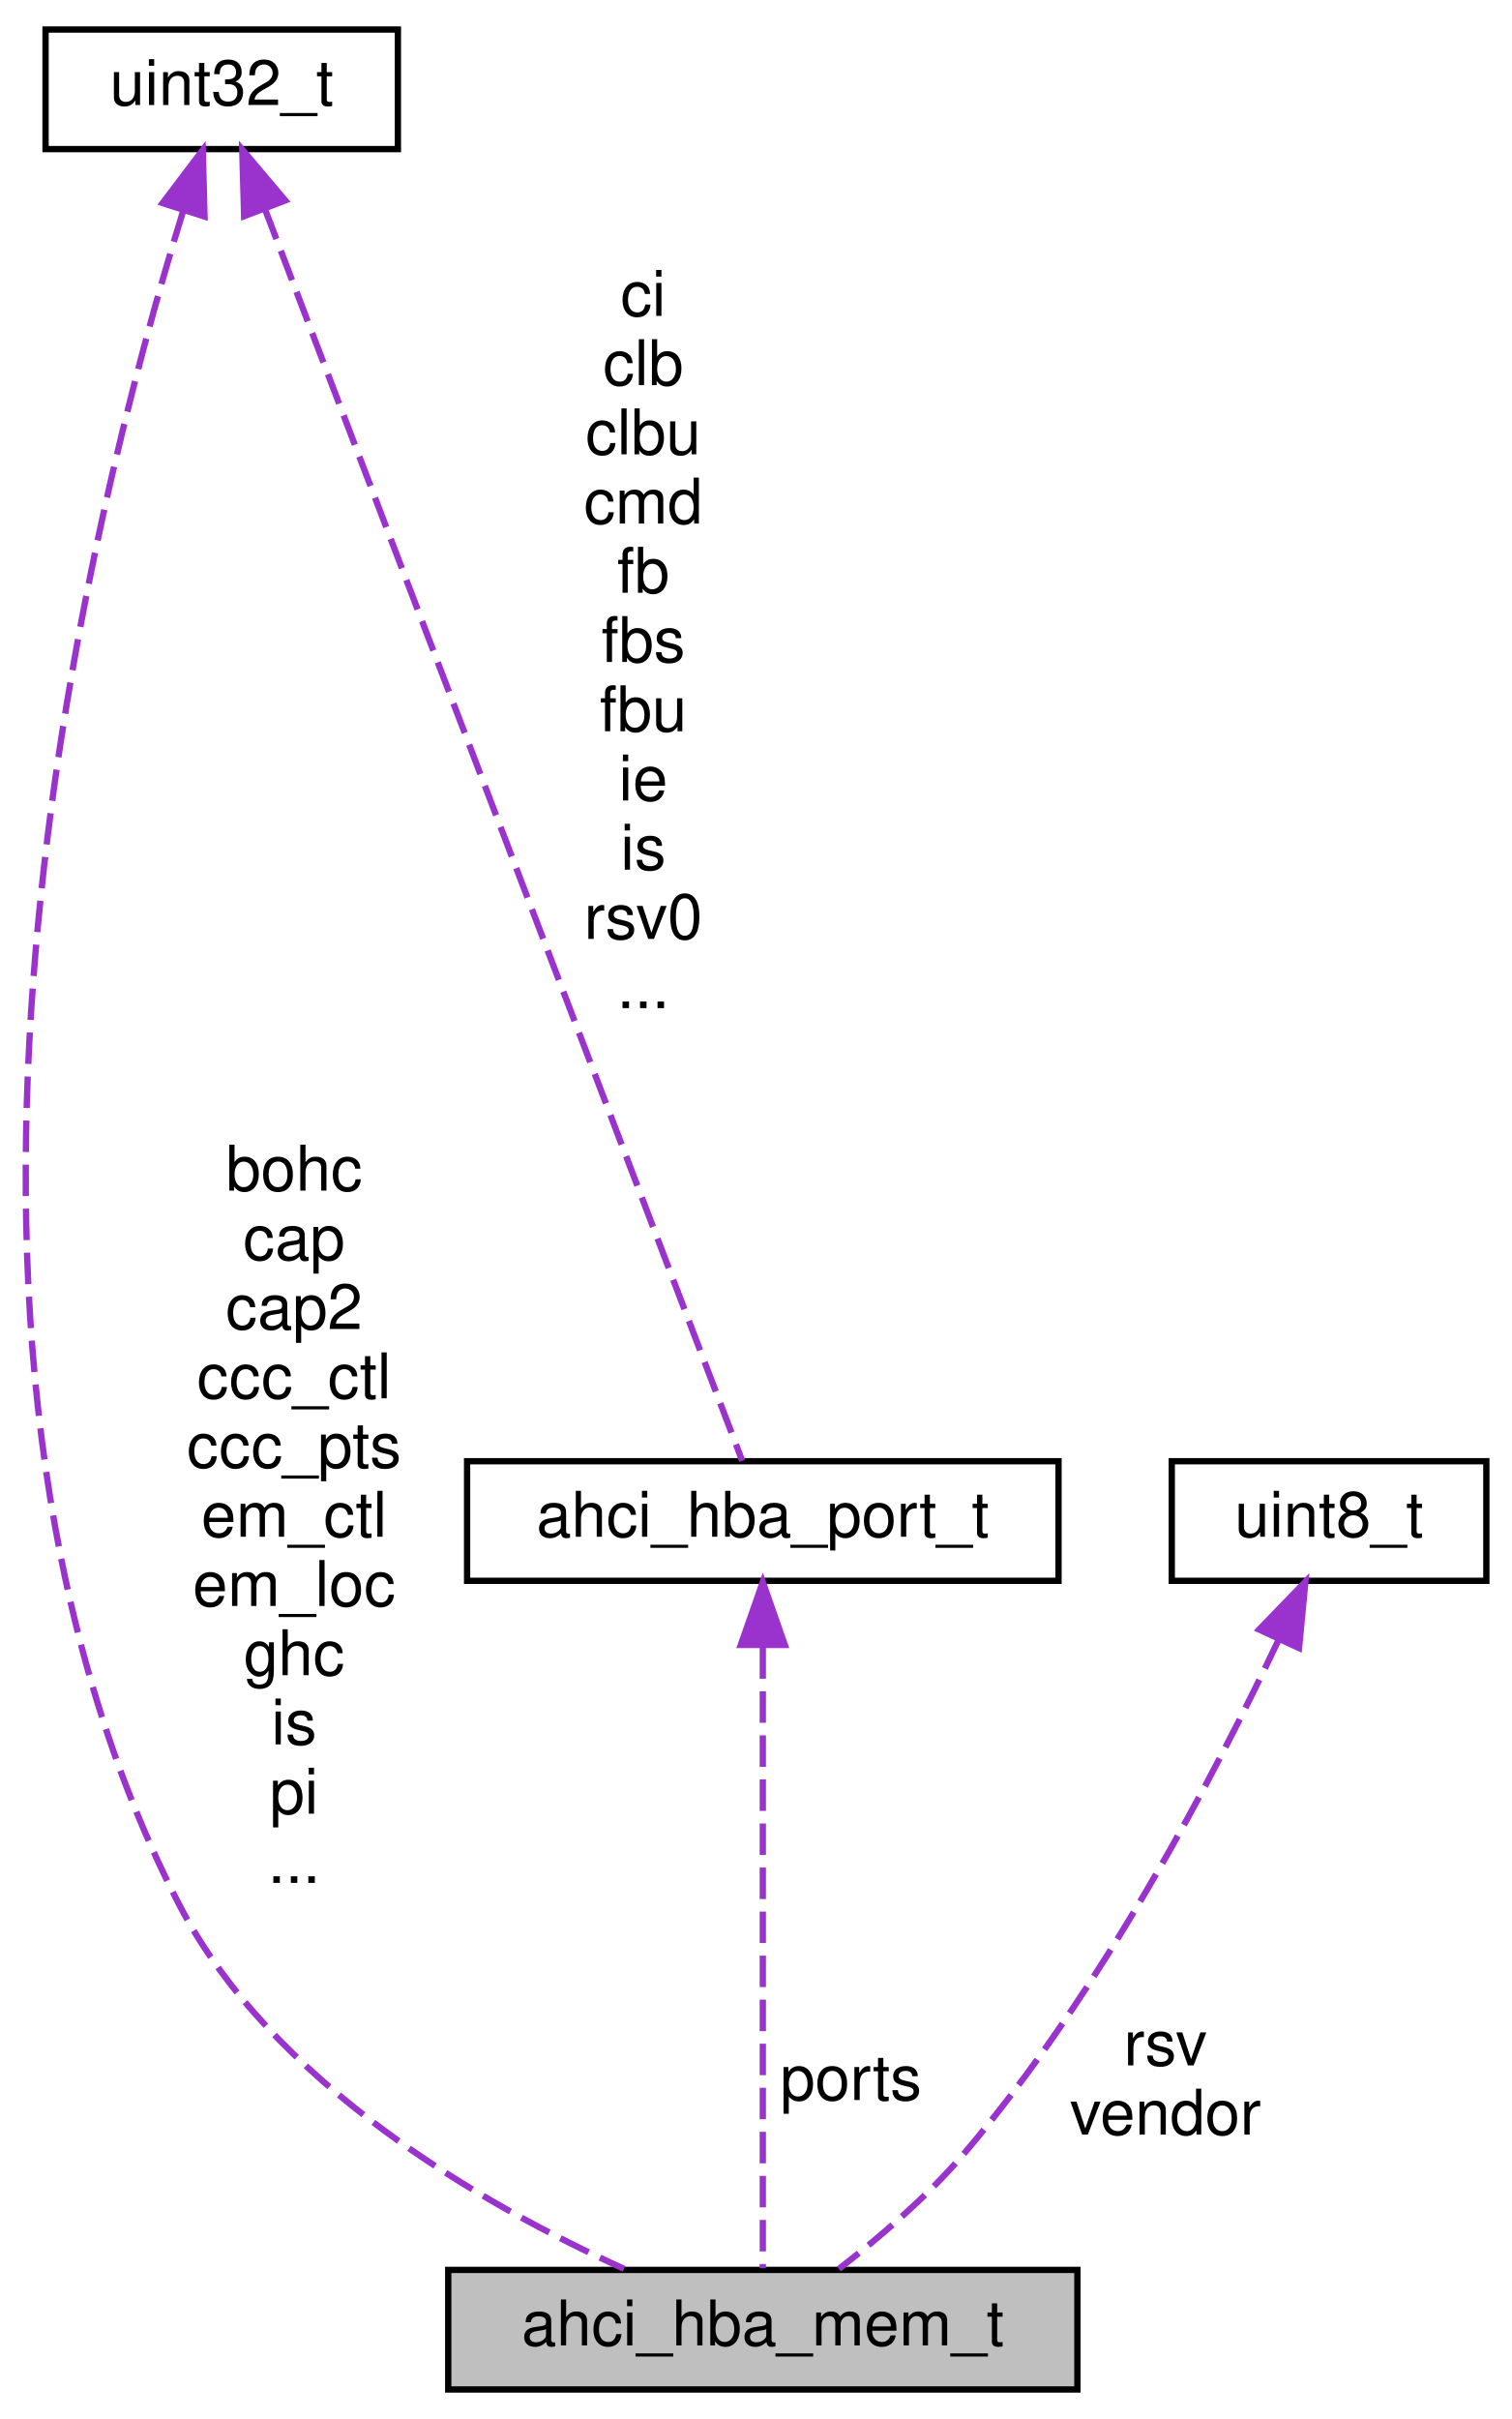
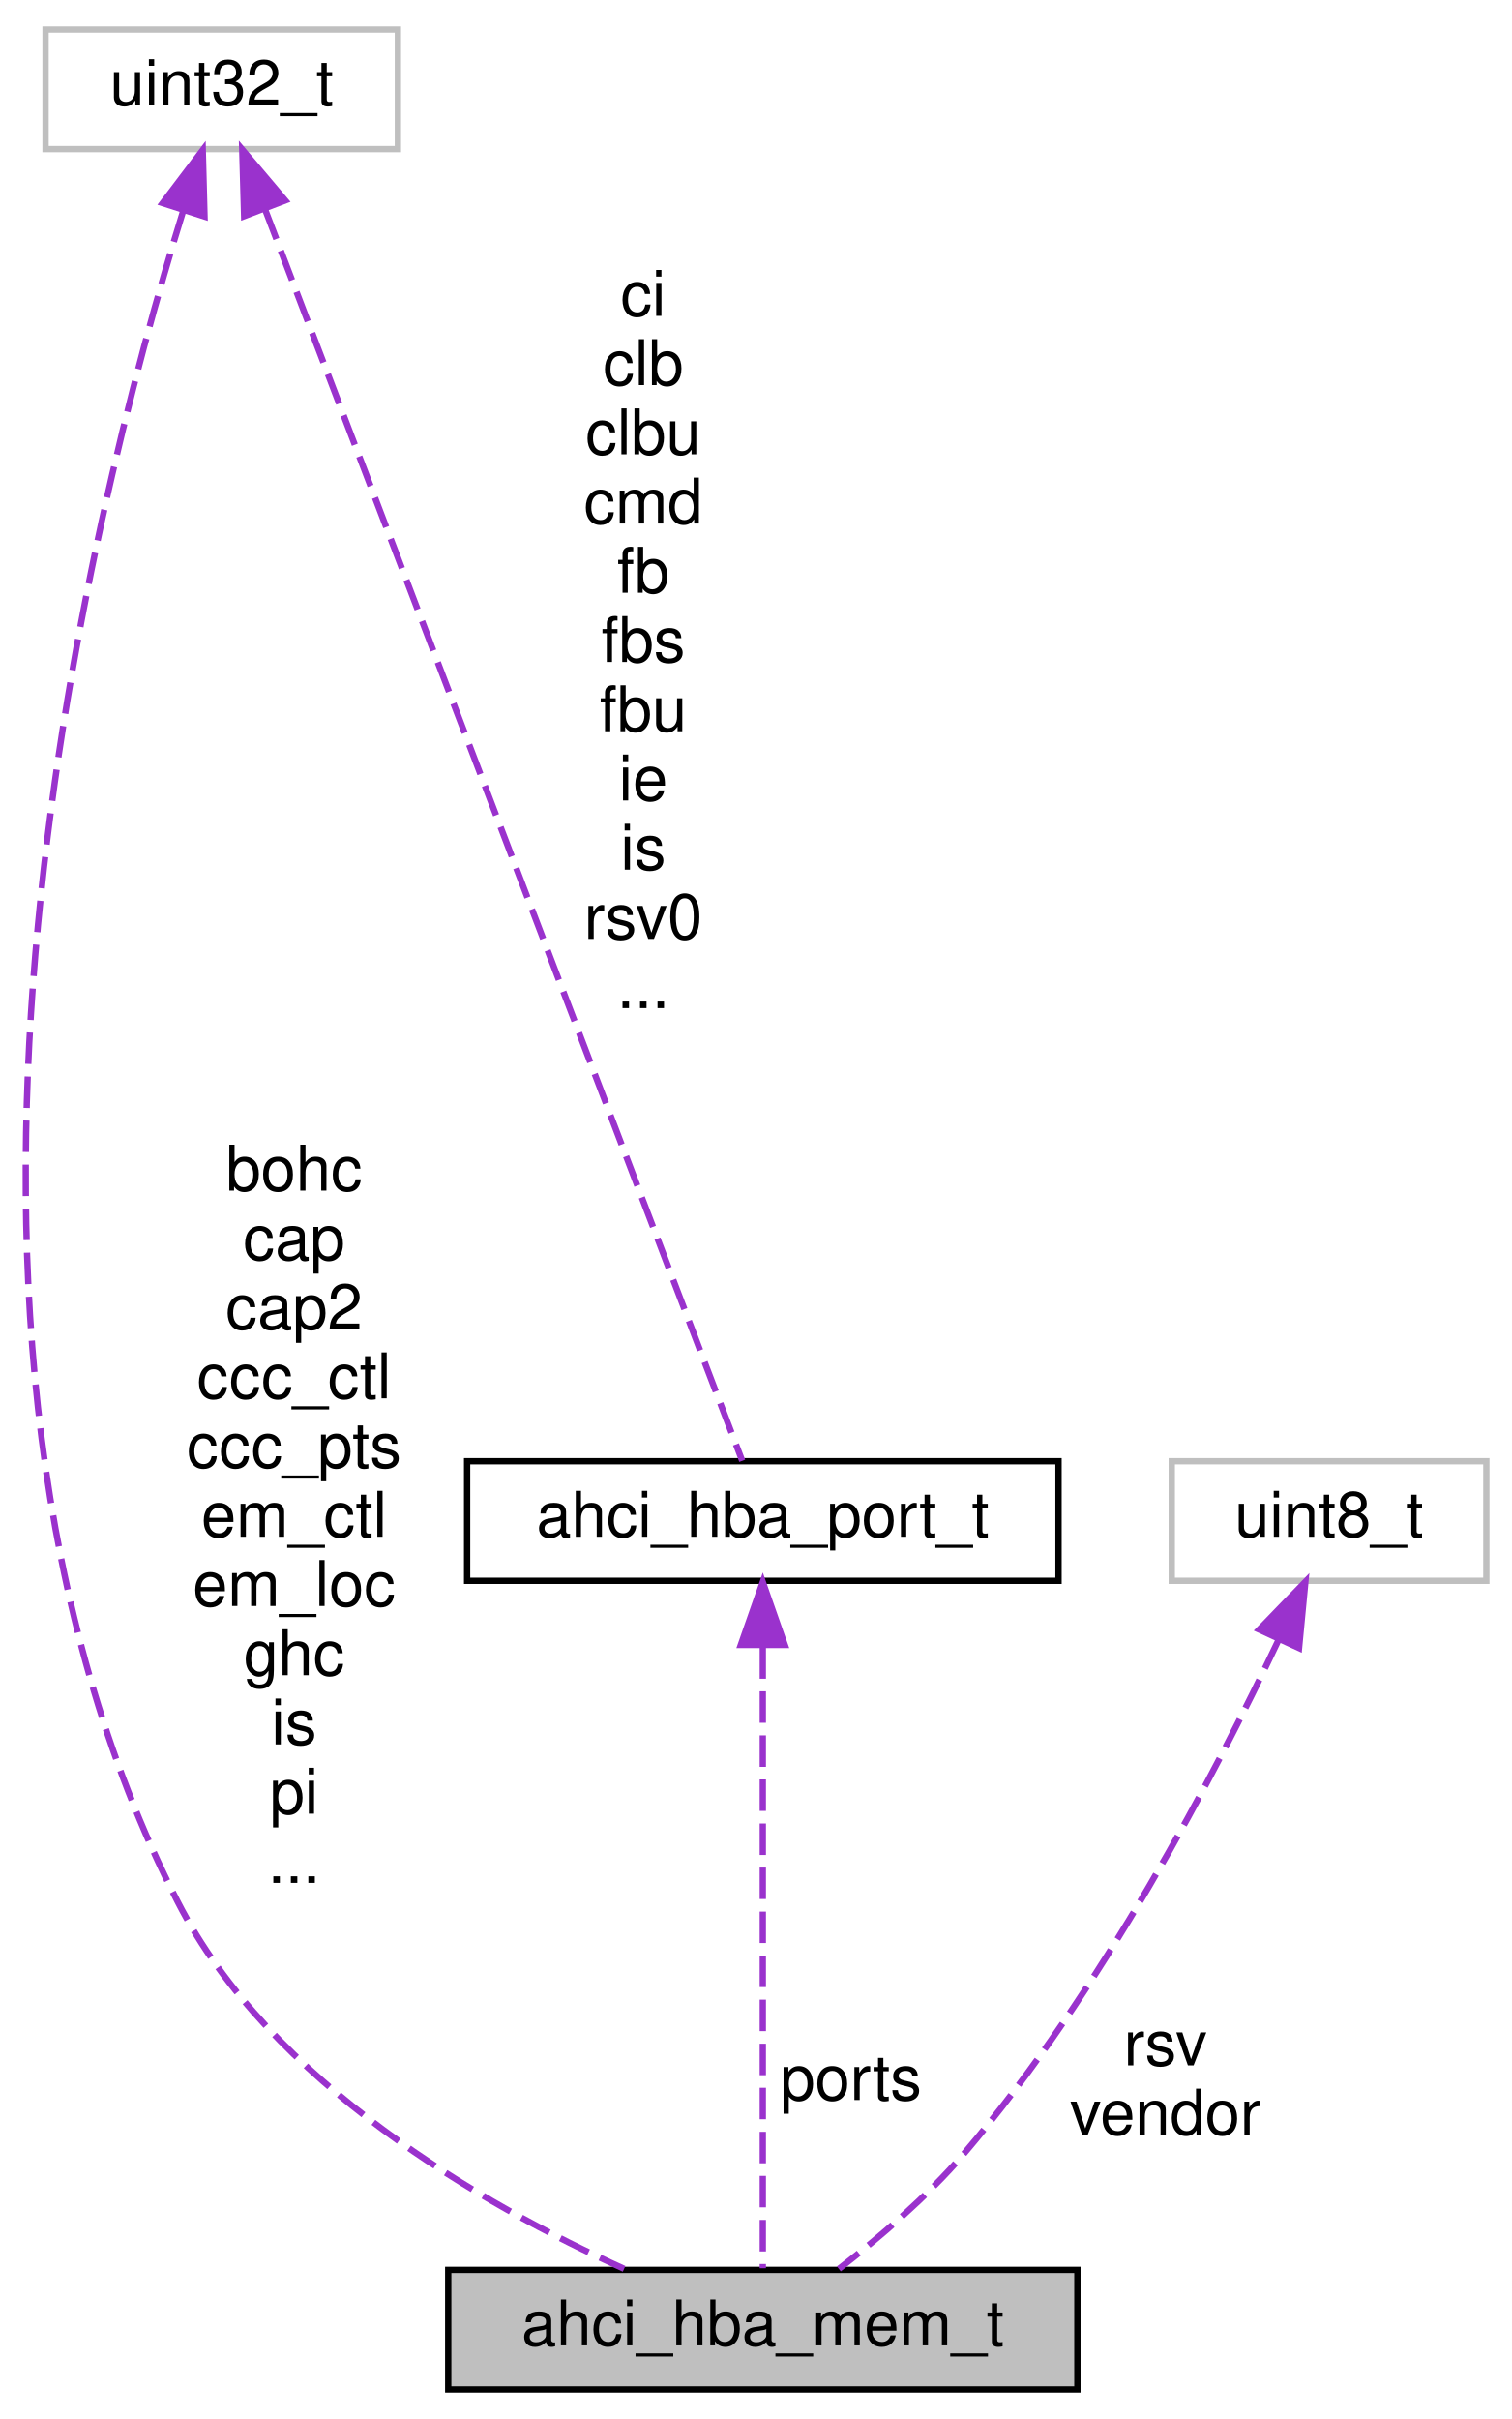
<svg xmlns="http://www.w3.org/2000/svg" xmlns:xlink="http://www.w3.org/1999/xlink" width="240pt" height="384pt" viewBox="0.00 0.00 240.24 384.00">
  <g id="graph0" class="graph" transform="scale(1 1) rotate(0) translate(4 380)">
    <g id="node1" class="node">
      <g id="a_node1">
        <a xlink:title=" ">
          <polygon fill="#bfbfbf" stroke="black" points="67.24,-0.5 67.24,-19.5 167.24,-19.5 167.24,-0.5 67.24,-0.5" />
          <text text-anchor="middle" x="117.24" y="-7.5" font-family="Helvetica,sans-Serif" font-size="10.00">ahci_hba_mem_t</text>
        </a>
      </g>
    </g>
    <g id="node2" class="node">
      <g id="a_node2">
+         <a xlink:href="structahci__hba__port__t.html" target="_top" xlink:title=" ">
+           <polygon fill="none" stroke="black" points="70.24,-129 70.24,-148 164.24,-148 164.24,-129 70.24,-129" />
+           <text text-anchor="middle" x="117.24" y="-136" font-family="Helvetica,sans-Serif" font-size="10.00">ahci_hba_port_t</text>
+         </a>
+       </g>
+     </g>
+     <g id="edge1" class="edge">
+       <path fill="none" stroke="#9a32cd" stroke-dasharray="5,2" d="M117.24,-118.44C117.24,-90.62 117.24,-40.04 117.24,-19.76" />
+       <polygon fill="#9a32cd" stroke="#9a32cd" points="113.74,-118.81 117.24,-128.81 120.74,-118.81 113.74,-118.81" />
+       <text text-anchor="middle" x="131.24" y="-46.5" font-family="Helvetica,sans-Serif" font-size="10.00"> ports</text>
+     </g>
+     <g id="node3" class="node">
+       <g id="a_node3">
        <a xlink:title=" ">
-           <polygon fill="none" stroke="black" points="3.24,-356.5 3.24,-375.5 59.24,-375.5 59.24,-356.5 3.24,-356.5" />
+           <polygon fill="none" stroke="#bfbfbf" points="3.24,-356.5 3.24,-375.5 59.24,-375.5 59.24,-356.5 3.24,-356.5" />
          <text text-anchor="middle" x="31.24" y="-363.5" font-family="Helvetica,sans-Serif" font-size="10.00">uint32_t</text>
        </a>
      </g>
    </g>
-     <g id="edge1" class="edge">
+     <g id="edge3" class="edge">
      <path fill="none" stroke="#9a32cd" stroke-dasharray="5,2" d="M25.08,-346.56C10.34,-298.94 -22.45,-169.18 24.24,-78 39.02,-49.13 72.68,-29.86 95.19,-19.67" />
      <polygon fill="#9a32cd" stroke="#9a32cd" points="21.84,-347.92 28.23,-356.37 28.51,-345.78 21.84,-347.92" />
      <text text-anchor="middle" x="42.74" y="-191" font-family="Helvetica,sans-Serif" font-size="10.00"> bohc</text>
      <text text-anchor="middle" x="42.74" y="-180" font-family="Helvetica,sans-Serif" font-size="10.00">cap</text>
      <text text-anchor="middle" x="42.74" y="-169" font-family="Helvetica,sans-Serif" font-size="10.00">cap2</text>
      <text text-anchor="middle" x="42.74" y="-158" font-family="Helvetica,sans-Serif" font-size="10.00">ccc_ctl</text>
      <text text-anchor="middle" x="42.74" y="-147" font-family="Helvetica,sans-Serif" font-size="10.00">ccc_pts</text>
      <text text-anchor="middle" x="42.74" y="-136" font-family="Helvetica,sans-Serif" font-size="10.00">em_ctl</text>
      <text text-anchor="middle" x="42.74" y="-125" font-family="Helvetica,sans-Serif" font-size="10.00">em_loc</text>
      <text text-anchor="middle" x="42.74" y="-114" font-family="Helvetica,sans-Serif" font-size="10.00">ghc</text>
      <text text-anchor="middle" x="42.74" y="-103" font-family="Helvetica,sans-Serif" font-size="10.00">is</text>
      <text text-anchor="middle" x="42.74" y="-92" font-family="Helvetica,sans-Serif" font-size="10.00">pi</text>
      <text text-anchor="middle" x="42.74" y="-81" font-family="Helvetica,sans-Serif" font-size="10.00">...</text>
    </g>
-     <g id="node4" class="node">
-       <g id="a_node4">
-         <a xlink:href="structahci__hba__port__t.html" target="_top" xlink:title=" ">
-           <polygon fill="none" stroke="black" points="70.24,-129 70.24,-148 164.24,-148 164.24,-129 70.24,-129" />
-           <text text-anchor="middle" x="117.24" y="-136" font-family="Helvetica,sans-Serif" font-size="10.00">ahci_hba_port_t</text>
-         </a>
-       </g>
-     </g>
-     <g id="edge4" class="edge">
+     <g id="edge2" class="edge">
      <path fill="none" stroke="#9a32cd" stroke-dasharray="5,2" d="M38.14,-346.89C55.66,-300.95 101.35,-181.16 113.97,-148.07" />
      <polygon fill="#9a32cd" stroke="#9a32cd" points="34.8,-345.84 34.5,-356.44 41.34,-348.34 34.8,-345.84" />
      <text text-anchor="middle" x="98.24" y="-330" font-family="Helvetica,sans-Serif" font-size="10.00"> ci</text>
      <text text-anchor="middle" x="98.24" y="-319" font-family="Helvetica,sans-Serif" font-size="10.00">clb</text>
      <text text-anchor="middle" x="98.24" y="-308" font-family="Helvetica,sans-Serif" font-size="10.00">clbu</text>
      <text text-anchor="middle" x="98.24" y="-297" font-family="Helvetica,sans-Serif" font-size="10.00">cmd</text>
      <text text-anchor="middle" x="98.24" y="-286" font-family="Helvetica,sans-Serif" font-size="10.00">fb</text>
      <text text-anchor="middle" x="98.24" y="-275" font-family="Helvetica,sans-Serif" font-size="10.00">fbs</text>
      <text text-anchor="middle" x="98.24" y="-264" font-family="Helvetica,sans-Serif" font-size="10.00">fbu</text>
      <text text-anchor="middle" x="98.24" y="-253" font-family="Helvetica,sans-Serif" font-size="10.00">ie</text>
      <text text-anchor="middle" x="98.24" y="-242" font-family="Helvetica,sans-Serif" font-size="10.00">is</text>
      <text text-anchor="middle" x="98.24" y="-231" font-family="Helvetica,sans-Serif" font-size="10.00">rsv0</text>
      <text text-anchor="middle" x="98.24" y="-220" font-family="Helvetica,sans-Serif" font-size="10.00">...</text>
    </g>
-     <g id="node3" class="node">
-       <g id="a_node3">
+     <g id="node4" class="node">
+       <g id="a_node4">
        <a xlink:title=" ">
-           <polygon fill="none" stroke="black" points="182.24,-129 182.24,-148 232.24,-148 232.24,-129 182.24,-129" />
+           <polygon fill="none" stroke="#bfbfbf" points="182.24,-129 182.24,-148 232.24,-148 232.24,-129 182.24,-129" />
          <text text-anchor="middle" x="207.24" y="-136" font-family="Helvetica,sans-Serif" font-size="10.00">uint8_t</text>
        </a>
      </g>
    </g>
-     <g id="edge2" class="edge">
+     <g id="edge4" class="edge">
      <path fill="none" stroke="#9a32cd" stroke-dasharray="5,2" d="M199.2,-119.58C189.3,-98.66 171.08,-63.66 149.24,-38 143.39,-31.14 135.7,-24.59 129.33,-19.66" />
      <polygon fill="#9a32cd" stroke="#9a32cd" points="196.12,-121.25 203.48,-128.86 202.47,-118.31 196.12,-121.25" />
      <text text-anchor="middle" x="181.24" y="-52" font-family="Helvetica,sans-Serif" font-size="10.00"> rsv</text>
      <text text-anchor="middle" x="181.24" y="-41" font-family="Helvetica,sans-Serif" font-size="10.00">vendor</text>
    </g>
-     <g id="edge3" class="edge">
-       <path fill="none" stroke="#9a32cd" stroke-dasharray="5,2" d="M117.24,-118.44C117.24,-90.62 117.24,-40.04 117.24,-19.76" />
-       <polygon fill="#9a32cd" stroke="#9a32cd" points="113.74,-118.81 117.24,-128.81 120.74,-118.81 113.74,-118.81" />
-       <text text-anchor="middle" x="131.24" y="-46.5" font-family="Helvetica,sans-Serif" font-size="10.00"> ports</text>
-     </g>
  </g>
</svg>
